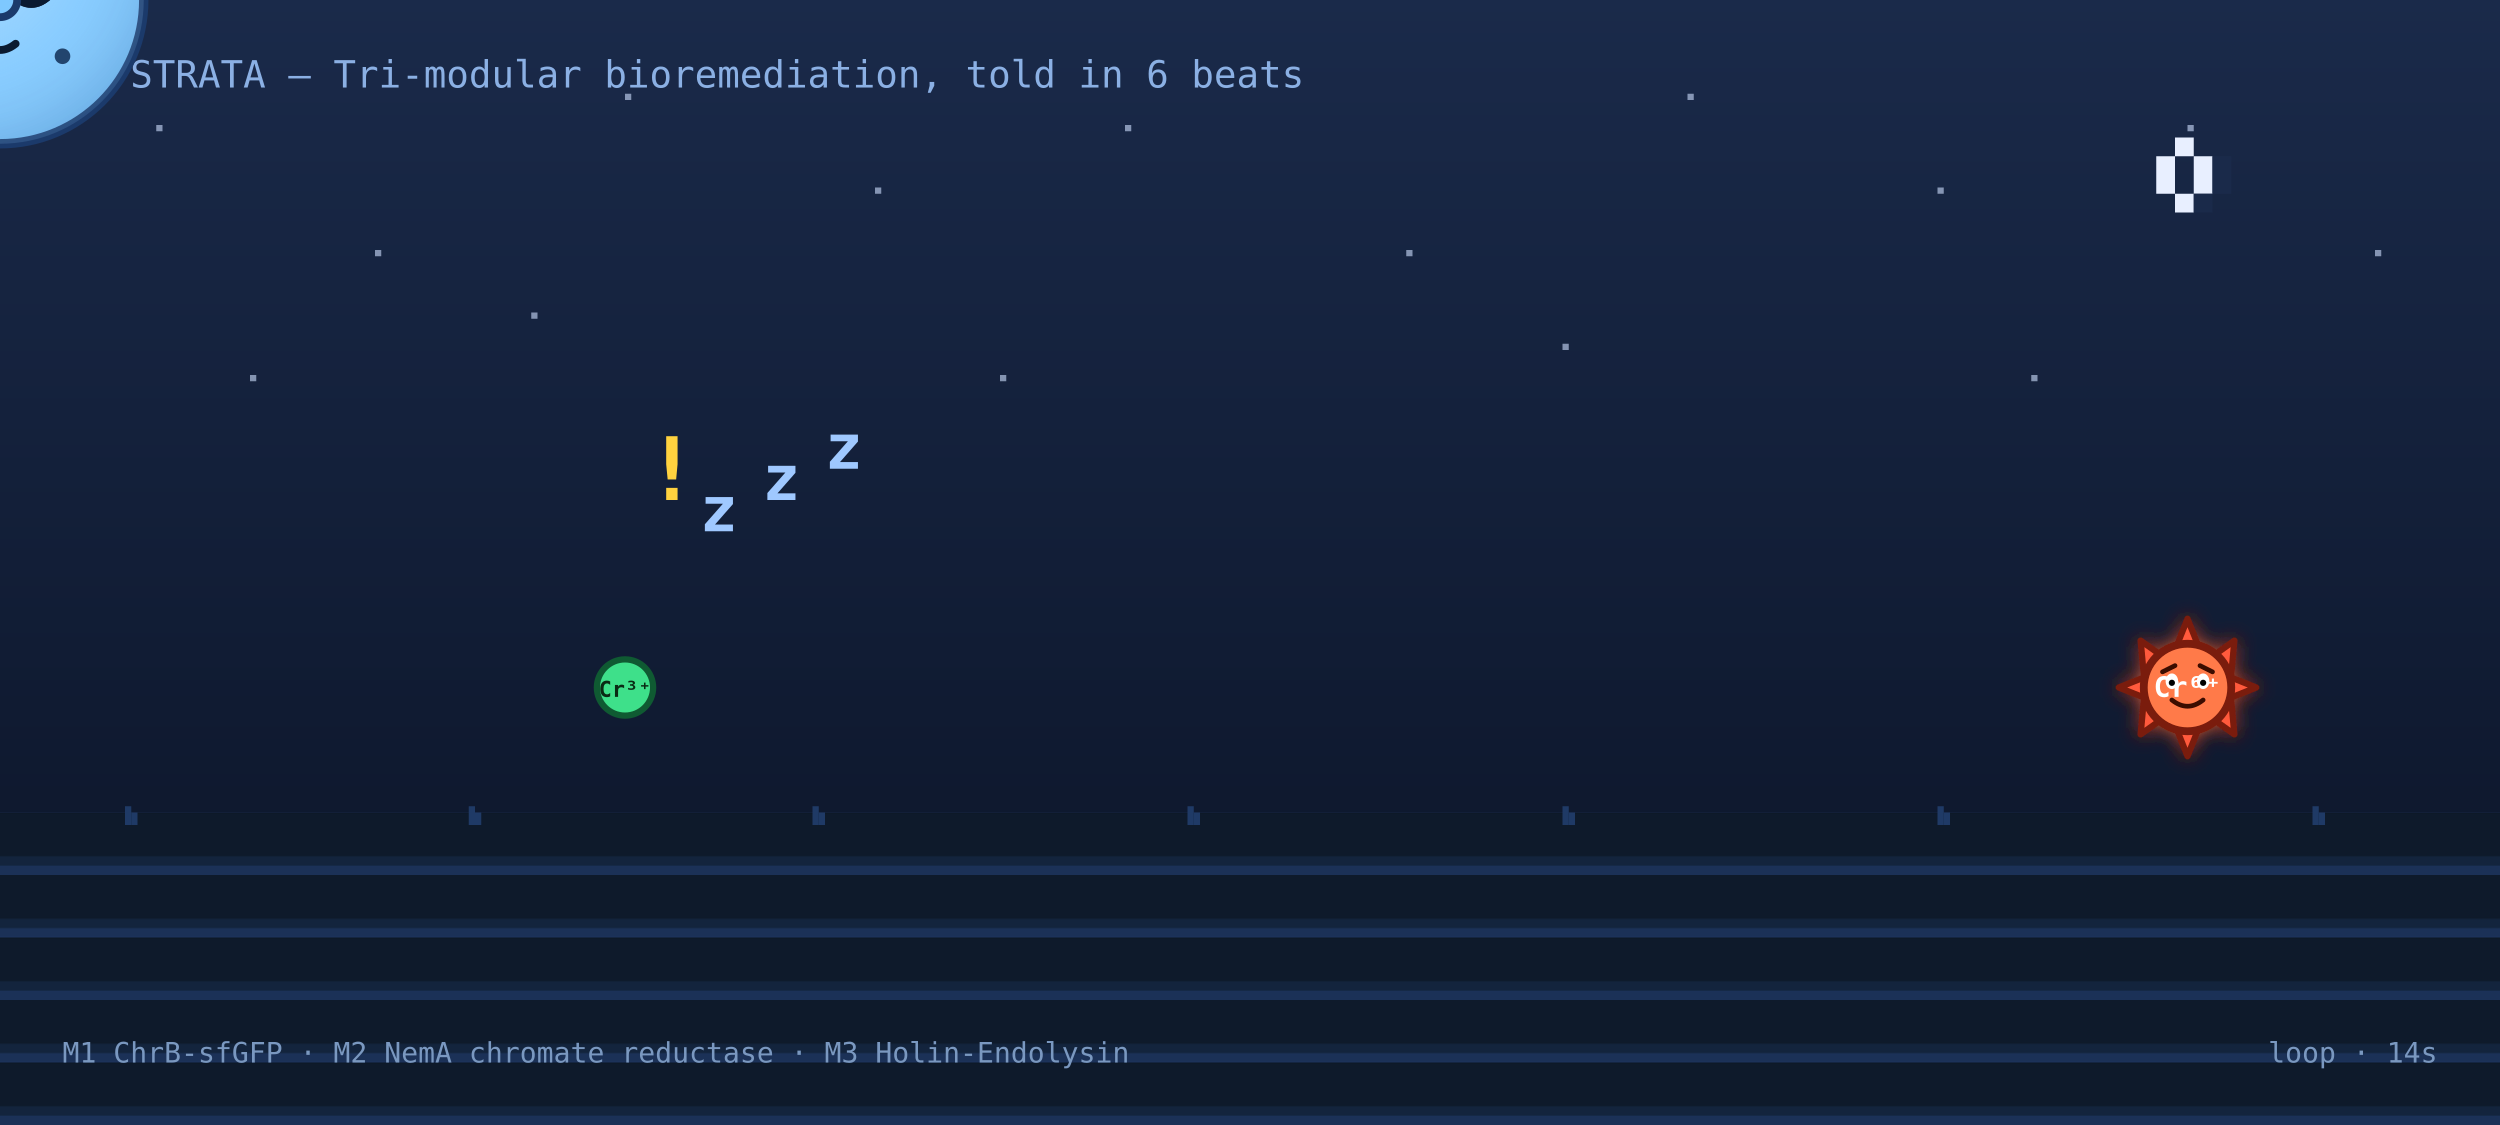
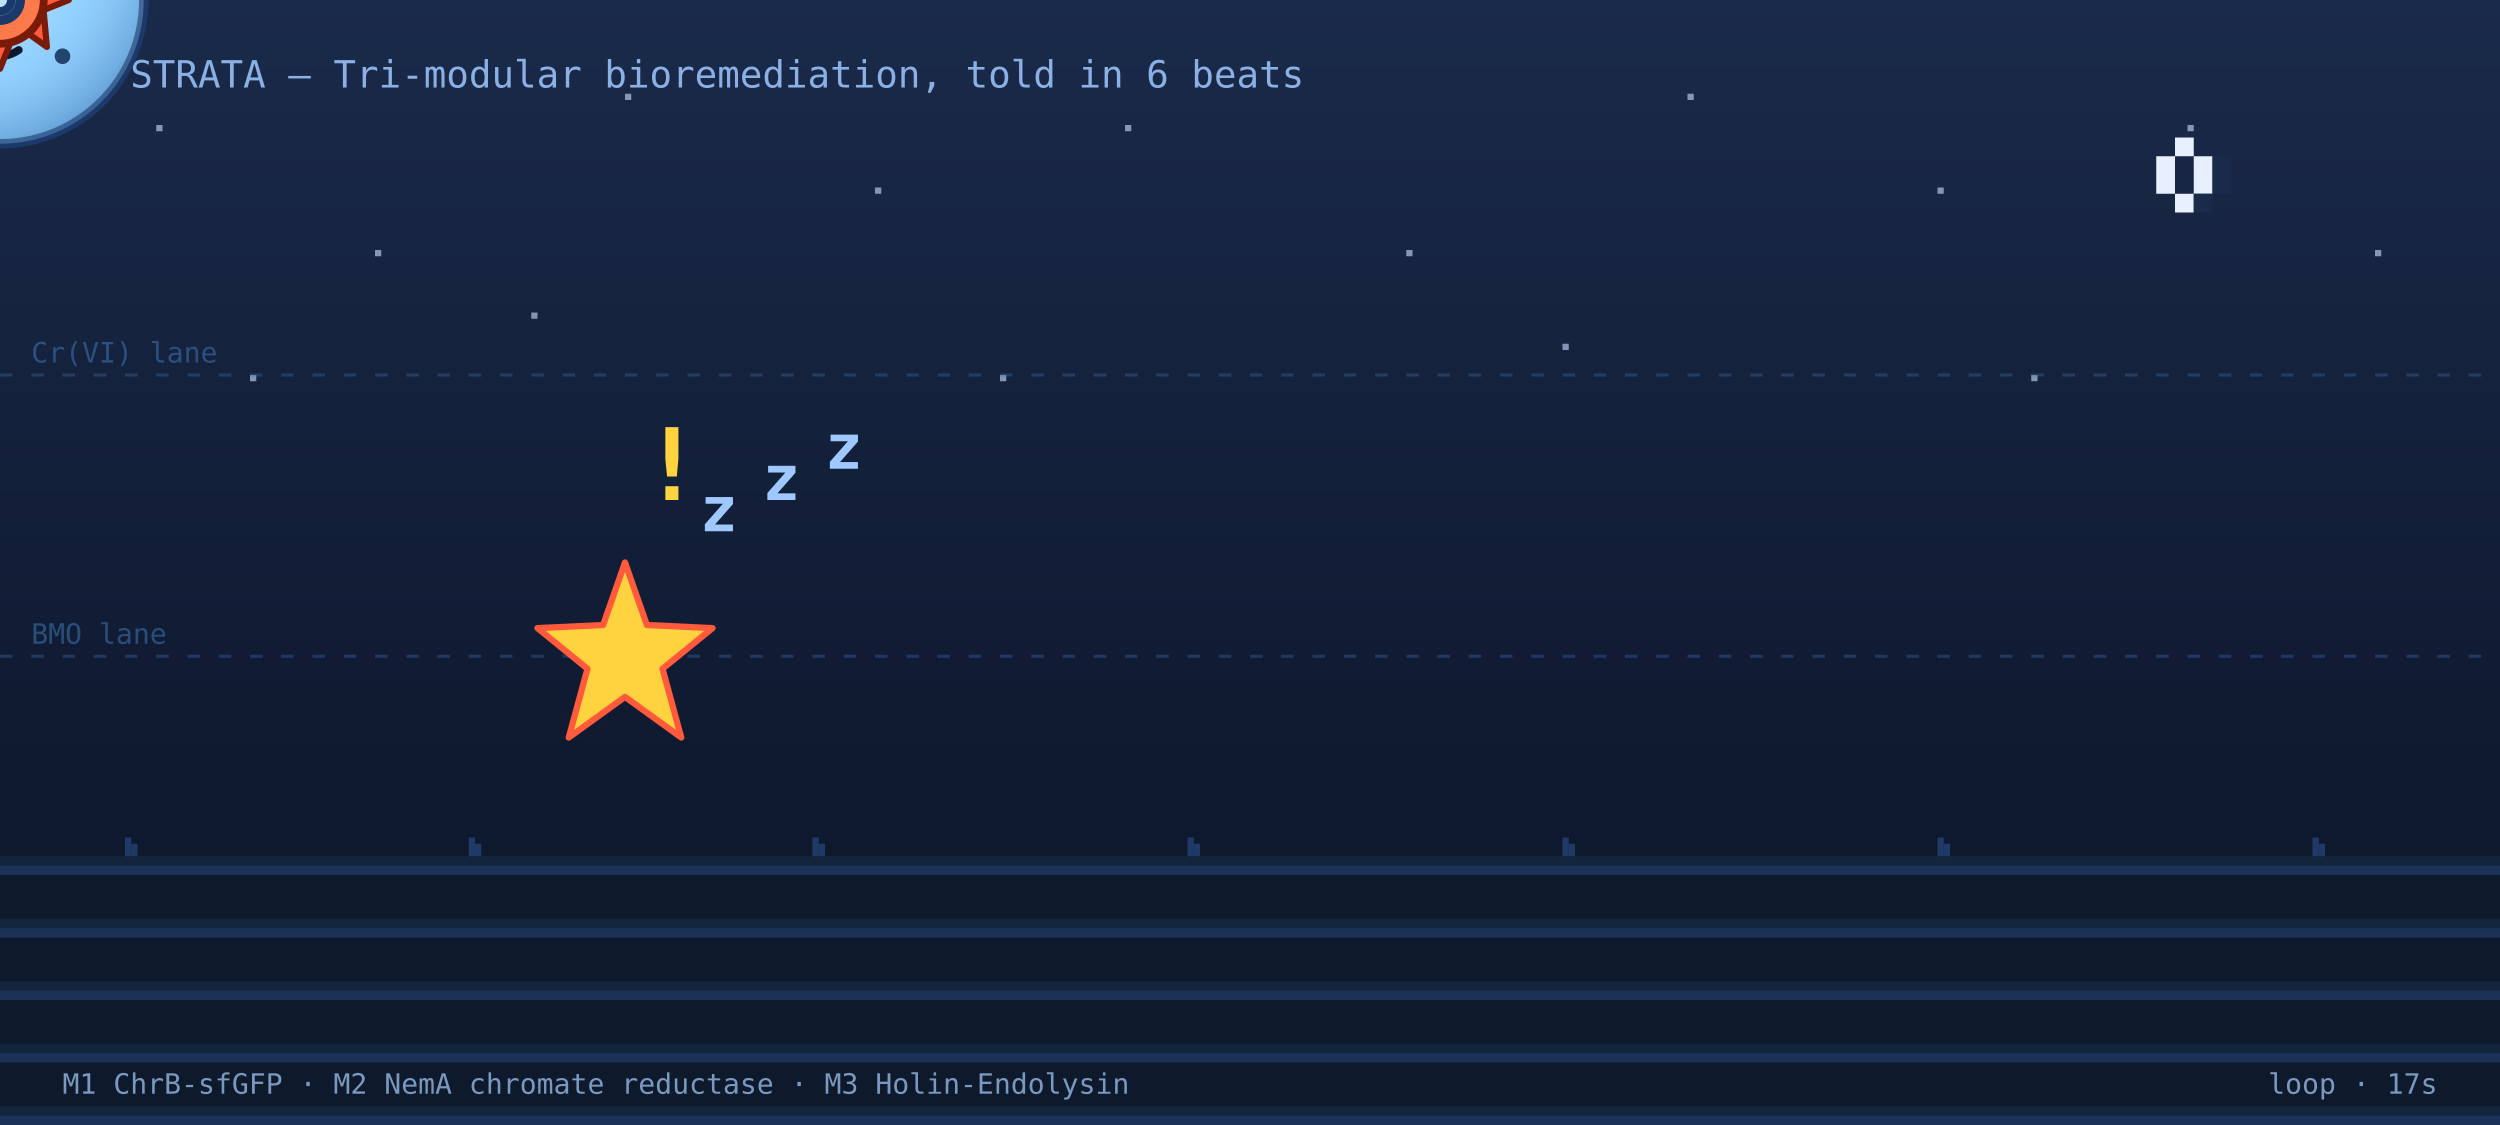
- <svg xmlns="http://www.w3.org/2000/svg" viewBox="0 0 800 360" width="800" height="360" role="img" aria-label="STRATA story: sleeping BMO awakened by Cr(VI), chases it, glows green, reduces Cr(VI) to Cr(III), then activates the kill switch.">
+ <svg xmlns="http://www.w3.org/2000/svg" viewBox="0 0 800 360" width="800" height="360" role="img" aria-label="STRATA story: sleeping BMO awakened by Cr(VI), chases it, glows green, reduces Cr(VI) to Cr(III), then triggers the kill switch.">
  <defs>
+     <linearGradient id="sky" x1="0" y1="0" x2="0" y2="1">
+       <stop offset="0%" stop-color="#1a2a4a" />
+       <stop offset="100%" stop-color="#0a1224" />
+     </linearGradient>
    <pattern id="ground" x="0" y="0" width="20" height="20" patternUnits="userSpaceOnUse">
      <rect x="0" y="0" width="20" height="20" fill="#0e1a2b" />
      <rect x="0" y="14" width="20" height="6" fill="#13243d" />
      <rect x="0" y="17" width="20" height="3" fill="#1b3157" />
    </pattern>
-     <linearGradient id="sky" x1="0" y1="0" x2="0" y2="1">
-       <stop offset="0%" stop-color="#1a2a4a" />
-       <stop offset="100%" stop-color="#0a1224" />
-     </linearGradient>
-     <filter id="gfpGlow" x="-50%" y="-50%" width="200%" height="200%">
-       <feGaussianBlur stdDeviation="6" result="b" />
-       <feMerge>
-         <feMergeNode in="b" />
-         <feMergeNode in="SourceGraphic" />
-       </feMerge>
-     </filter>
+     <radialGradient id="gfpFill" cx="0.5" cy="0.5" r="0.5">
+       <stop offset="0%" stop-color="#a8ffce" stop-opacity="0.95" />
+       <stop offset="60%" stop-color="#39ff7a" stop-opacity="0.5" />
+       <stop offset="100%" stop-color="#39ff7a" stop-opacity="0" />
+     </radialGradient>
    <filter id="cr6Glow" x="-50%" y="-50%" width="200%" height="200%">
      <feGaussianBlur stdDeviation="3" result="b" />
      <feMerge>
        <feMergeNode in="b" />
        <feMergeNode in="SourceGraphic" />
      </feMerge>
    </filter>
-     <g id="bmo">
-       <circle cx="0" cy="0" r="46" fill="#7ec8ff" stroke="#1b3a6b" stroke-width="3" />
-       <circle cx="0" cy="0" r="46" fill="url(#cellInner)" opacity="0.55" />
-       <radialGradient id="cellInner" cx="0.35" cy="0.3" r="0.8">
+     <filter id="gfpGlow" x="-100%" y="-100%" width="300%" height="300%">
+       <feGaussianBlur stdDeviation="8" result="b" />
+       <feMerge>
+         <feMergeNode in="b" />
+         <feMergeNode in="SourceGraphic" />
+       </feMerge>
+     </filter>
+     <symbol id="bmo" overflow="visible">
+       <circle r="46" fill="#7ec8ff" stroke="#1b3a6b" stroke-width="3" />
+       <circle r="46" fill="url(#bmoShade)" />
+       <radialGradient id="bmoShade" cx="0.35" cy="0.3" r="0.8">
        <stop offset="0%" stop-color="#ffffff" stop-opacity="0.9" />
        <stop offset="60%" stop-color="#bfe3ff" stop-opacity="0.3" />
        <stop offset="100%" stop-color="#3a6ea8" stop-opacity="0.6" />
      </radialGradient>
      <ellipse cx="-14" cy="-16" rx="16" ry="10" fill="#ffffff" opacity="0.35" />
      <circle cx="-22" cy="14" r="3" fill="#22456e" />
      <circle cx="20" cy="18" r="2.5" fill="#22456e" />
      <circle cx="0" cy="-26" r="2" fill="#22456e" />
+       <path d="M -6 16 q 6 4 12 0" stroke="#0b1a30" stroke-width="2.5" fill="none" stroke-linecap="round" />
      <g id="bmoEyesClosed">
        <path d="M -16 -2 q 6 6 12 0" stroke="#0b1a30" stroke-width="3" fill="none" stroke-linecap="round" />
        <path d="M 4 -2 q 6 6 12 0" stroke="#0b1a30" stroke-width="3" fill="none" stroke-linecap="round" />
      </g>
-       <g id="bmoEyesOpen" opacity="0">
+       <g id="bmoEyesOpen" visibility="hidden">
        <circle cx="-10" cy="2" r="5" fill="#ffffff" />
        <circle cx="10" cy="2" r="5" fill="#ffffff" />
        <circle cx="-10" cy="3" r="2.5" fill="#0b1a30" />
        <circle cx="10" cy="3" r="2.5" fill="#0b1a30" />
        <circle cx="-9" cy="2" r="0.8" fill="#ffffff" />
        <circle cx="11" cy="2" r="0.8" fill="#ffffff" />
      </g>
-       <path id="bmoMouth" d="M -5 14 q 5 4 10 0" stroke="#0b1a30" stroke-width="2.5" fill="none" stroke-linecap="round" />
-     </g>
-     <g id="cr6">
-       <g fill="#ff5a3c" stroke="#7a1a08" stroke-width="2" stroke-linejoin="round">
+       <g id="bmoEyesDead" visibility="hidden">
+         <line x1="-14" y1="-2" x2="-6" y2="6" stroke="#0b1a30" stroke-width="3" stroke-linecap="round" />
+         <line x1="-6" y1="-2" x2="-14" y2="6" stroke="#0b1a30" stroke-width="3" stroke-linecap="round" />
+         <line x1="6" y1="-2" x2="14" y2="6" stroke="#0b1a30" stroke-width="3" stroke-linecap="round" />
+         <line x1="14" y1="-2" x2="6" y2="6" stroke="#0b1a30" stroke-width="3" stroke-linecap="round" />
+         <path d="M -8 16 l 3 -3 l 3 3 l 3 -3 l 3 3 l 3 -3 l 3 3" stroke="#0b1a30" stroke-width="2.5" fill="none" stroke-linecap="round" stroke-linejoin="round" />
+       </g>
+     </symbol>
+     <symbol id="cr6" overflow="visible">
+       <g fill="#ff5a3c" stroke="#7a1a08" stroke-width="2" stroke-linejoin="round" id="cr6Spikes">
        <polygon points="0,-22 -4,-12 4,-12" />
        <polygon points="15,-15 8,-10 14,-4" />
        <polygon points="22,0 12,-4 12,4" />
        <polygon points="15,15 14,4 8,10" />
        <polygon points="0,22 -4,12 4,12" />
        <polygon points="-15,15 -8,10 -14,4" />
        <polygon points="-22,0 -12,-4 -12,4" />
        <polygon points="-15,-15 -14,-4 -8,-10" />
      </g>
-       <circle cx="0" cy="0" r="14" fill="#ff7a4a" stroke="#7a1a08" stroke-width="2.5" />
-       <text x="0" y="3" text-anchor="middle" font-family="monospace" font-size="9" font-weight="bold" fill="#fff">Cr⁶⁺</text>
-       <g>
-         <ellipse cx="-5" cy="-2" rx="2" ry="2.5" fill="#fff" />
-         <ellipse cx="5" cy="-2" rx="2" ry="2.5" fill="#fff" />
-         <circle cx="-5" cy="-1.5" r="1" fill="#000" />
-         <circle cx="5" cy="-1.5" r="1" fill="#000" />
-       </g>
+       <circle r="14" fill="#ff7a4a" stroke="#7a1a08" stroke-width="2.5" id="cr6Body" />
+       <text y="3" text-anchor="middle" font-family="monospace" font-size="9" font-weight="bold" fill="#fff" id="cr6Label">Cr⁶⁺</text>
+       <ellipse cx="-5" cy="-2" rx="2" ry="2.5" fill="#fff" />
+       <ellipse cx="5" cy="-2" rx="2" ry="2.5" fill="#fff" />
+       <circle cx="-5" cy="-1.5" r="1" fill="#000" />
+       <circle cx="5" cy="-1.5" r="1" fill="#000" />
      <path d="M -5 4 q 5 4 10 0" stroke="#3a0a00" stroke-width="1.5" fill="none" stroke-linecap="round" />
      <path d="M -8 -5 l 4 -2" stroke="#3a0a00" stroke-width="1.5" stroke-linecap="round" />
      <path d="M 8 -5 l -4 -2" stroke="#3a0a00" stroke-width="1.5" stroke-linecap="round" />
-     </g>
-     <g id="cr3">
-       <circle cx="0" cy="0" r="9" fill="#3ee08a" stroke="#0f5a32" stroke-width="2" />
-       <text x="0" y="3" text-anchor="middle" font-family="monospace" font-size="7" font-weight="bold" fill="#0a2a14">Cr³⁺</text>
-     </g>
-     <g id="zzz">
-       <text x="0" y="0" font-family="monospace" font-size="20" font-weight="bold" fill="#9fc8ff" text-anchor="middle">z</text>
-     </g>
-     <g id="excl">
-       <text x="0" y="0" font-family="monospace" font-size="28" font-weight="bold" fill="#ffd23f" text-anchor="middle">!</text>
-     </g>
+     </symbol>
+     <symbol id="impactStar" overflow="visible">
+       <g fill="#ffd23f" stroke="#ff5a3c" stroke-width="2" stroke-linejoin="round">
+         <polygon points="0,-30 7,-10 28,-9 12,4 18,26 0,13 -18,26 -12,4 -28,-9 -7,-10" />
+       </g>
+     </symbol>
+     <symbol id="zzz" overflow="visible">
+       <text font-family="monospace" font-size="20" font-weight="bold" fill="#9fc8ff" text-anchor="middle">z</text>
+     </symbol>
+     <symbol id="excl" overflow="visible">
+       <text font-family="monospace" font-size="32" font-weight="bold" fill="#ffd23f" text-anchor="middle">!</text>
+     </symbol>
  </defs>
  <rect width="800" height="360" fill="url(#sky)" />
  <g fill="#cfe0ff" opacity="0.6">
    <rect x="50" y="40" width="2" height="2" />
    <rect x="120" y="80" width="2" height="2" />
    <rect x="200" y="30" width="2" height="2" />
    <rect x="280" y="60" width="2" height="2" />
    <rect x="360" y="40" width="2" height="2" />
    <rect x="450" y="80" width="2" height="2" />
    <rect x="540" y="30" width="2" height="2" />
    <rect x="620" y="60" width="2" height="2" />
    <rect x="700" y="40" width="2" height="2" />
    <rect x="760" y="80" width="2" height="2" />
    <rect x="80" y="120" width="2" height="2" />
    <rect x="170" y="100" width="2" height="2" />
    <rect x="320" y="120" width="2" height="2" />
    <rect x="500" y="110" width="2" height="2" />
    <rect x="650" y="120" width="2" height="2" />
  </g>
-   <g font-family="monospace" fill="#9fc8ff" opacity="0.85">
-     <text x="20" y="28" font-size="12">// STRATA — Tri-modular bioremediation, told in 6 beats</text>
-   </g>
-   <rect x="0" y="260" width="800" height="100" fill="url(#ground)" />
-   <g fill="#1f3a66">
-     <rect x="40" y="258" width="2" height="6" />
-     <rect x="42" y="260" width="2" height="4" />
-     <rect x="150" y="258" width="2" height="6" />
-     <rect x="152" y="260" width="2" height="4" />
-     <rect x="260" y="258" width="2" height="6" />
-     <rect x="262" y="260" width="2" height="4" />
-     <rect x="380" y="258" width="2" height="6" />
-     <rect x="382" y="260" width="2" height="4" />
-     <rect x="500" y="258" width="2" height="6" />
-     <rect x="502" y="260" width="2" height="4" />
-     <rect x="620" y="258" width="2" height="6" />
-     <rect x="622" y="260" width="2" height="4" />
-     <rect x="740" y="258" width="2" height="6" />
-     <rect x="742" y="260" width="2" height="4" />
-   </g>
  <g>
    <rect x="690" y="50" width="6" height="6" fill="#e8efff" />
    <rect x="696" y="44" width="6" height="6" fill="#e8efff" />
    <rect x="702" y="50" width="6" height="6" fill="#e8efff" />
    <rect x="690" y="56" width="6" height="6" fill="#e8efff" />
    <rect x="696" y="62" width="6" height="6" fill="#e8efff" />
    <rect x="702" y="56" width="6" height="6" fill="#e8efff" />
    <rect x="708" y="50" width="6" height="6" fill="#1a2a4a" />
    <rect x="708" y="56" width="6" height="6" fill="#1a2a4a" />
    <rect x="702" y="62" width="6" height="6" fill="#1a2a4a" />
  </g>
-   <g stroke="#ff5a3c" stroke-width="3" stroke-linecap="round" opacity="0">
-     <animate attributeName="opacity" values="0;0;0;1;0;0" keyTimes="0;0.20;0.215;0.225;0.27;1" dur="14s" repeatCount="indefinite" />
-     <line x1="0" y1="0" x2="-14" y2="-14" />
-     <line x1="0" y1="0" x2="14" y2="-14" />
-     <line x1="0" y1="0" x2="-16" y2="0" />
-     <line x1="0" y1="0" x2="16" y2="0" />
-     <line x1="0" y1="0" x2="0" y2="-18" />
-     <animateTransform attributeName="transform" type="translate" values="245,210;245,210" keyTimes="0;1" dur="14s" repeatCount="indefinite" />
-   </g>
-   <g id="bmoGroup">
-     <animateTransform attributeName="transform" type="translate" values="200,214; 200,214; 200,214; 200,214;               200,214; 200,208; 200,214;               240,214; 320,214; 420,214; 520,214; 600,214;               600,214; 600,214; 600,214; 600,214; 600,214; 600,214" keyTimes="0; 0.05; 0.18; 0.21; 0.215; 0.225; 0.24; 0.32; 0.42; 0.50; 0.57; 0.60; 0.65; 0.70; 0.78; 0.85; 0.92; 1" dur="14s" repeatCount="indefinite" calcMode="spline" keySplines="0.4 0 0.6 1; 0.4 0 0.6 1; 0.4 0 0.6 1; 0.4 0 0.6 1;                   0.4 0 0.6 1; 0.4 0 0.6 1; 0.4 0 0.6 1;                   0.4 0 0.6 1; 0.4 0 0.6 1; 0.4 0 0.6 1; 0.4 0 0.6 1; 0.4 0 0.6 1;                   0.4 0 0.6 1; 0.4 0 0.6 1; 0.4 0 0.6 1; 0.4 0 0.6 1; 0.4 0 0.6 1" />
-     <g>
-       <animateTransform attributeName="transform" type="scale" additive="sum" values="1 1; 1.03 0.97; 1 1; 0.97 1.03; 1 1; 1 1; 1 1; 1 1; 1 1; 1 1" keyTimes="0; 0.08; 0.16; 0.22; 0.28; 0.4; 0.6; 0.8; 0.9; 1" dur="14s" repeatCount="indefinite" />
-       <use href="#bmo" />
-       <use href="#bmoEyesClosed">
-         <animate attributeName="opacity" values="1; 1; 0; 0; 0; 0; 0; 0" keyTimes="0; 0.21; 0.225; 0.6; 0.85; 0.88; 0.9; 1" dur="14s" repeatCount="indefinite" />
-       </use>
-       <use href="#bmoEyesOpen">
-         <animate attributeName="opacity" values="0; 0; 1; 1; 0; 0; 0" keyTimes="0; 0.215; 0.225; 0.85; 0.88; 0.92; 1" dur="14s" repeatCount="indefinite" />
-       </use>
-     </g>
-     <circle cx="0" cy="0" r="48" fill="none" stroke="#39ff7a" stroke-width="0" filter="url(#gfpGlow)">
-       <animate attributeName="stroke-width" values="0; 0; 0; 0; 6; 10; 10; 6; 0; 0; 0; 0; 0" keyTimes="0; 0.21; 0.55; 0.58; 0.60; 0.62; 0.65; 0.68; 0.72; 0.80; 0.85; 0.90; 1" dur="14s" repeatCount="indefinite" />
-       <animate attributeName="stroke" values="#39ff7a; #39ff7a; #39ff7a; #39ff7a; #39ff7a; #39ff7a; #39ff7a; #39ff7a; #39ff7a; #39ff7a; #39ff7a; #39ff7a; #39ff7a" dur="14s" repeatCount="indefinite" />
-       <animate attributeName="opacity" values="0; 0; 0; 0; 1; 1; 1; 1; 0.6; 0.3; 0; 0; 0" keyTimes="0; 0.21; 0.55; 0.58; 0.60; 0.62; 0.68; 0.70; 0.78; 0.82; 0.85; 0.90; 1" dur="14s" repeatCount="indefinite" />
-     </circle>
-     <g stroke="#1b3a6b" stroke-width="2" stroke-linecap="round" opacity="0">
-       <line x1="-30" y1="-20" x2="-46" y2="-30" />
-       <line x1="28" y1="-22" x2="46" y2="-32" />
-       <line x1="-32" y1="20" x2="-50" y2="30" />
-       <line x1="30" y1="22" x2="48" y2="32" />
-       <line x1="0" y1="-44" x2="0" y2="-58" />
-       <animate attributeName="opacity" values="0; 0; 0; 0; 0; 0; 0; 0; 0; 0; 0; 1; 0" keyTimes="0; 0.21; 0.55; 0.58; 0.60; 0.65; 0.70; 0.78; 0.82; 0.85; 0.88; 0.92; 1" dur="14s" repeatCount="indefinite" />
-     </g>
+   <text x="20" y="28" font-family="monospace" font-size="12" fill="#9fc8ff" opacity="0.85">// STRATA — Tri-modular bioremediation, told in 6 beats</text>
+   <g stroke="#3a6ea8" stroke-width="1" stroke-dasharray="4 6" opacity="0.35">
+     <line x1="0" y1="120" x2="800" y2="120" />
+     <line x1="0" y1="210" x2="800" y2="210" />
+   </g>
+   <g font-family="monospace" font-size="9" fill="#3a6ea8" opacity="0.6">
+     <text x="10" y="116">Cr(VI) lane</text>
+     <text x="10" y="206">BMO lane</text>
+   </g>
+   <rect x="0" y="270" width="800" height="90" fill="url(#ground)" />
+   <g fill="#1f3a66">
+     <rect x="40" y="268" width="2" height="6" />
+     <rect x="42" y="270" width="2" height="4" />
+     <rect x="150" y="268" width="2" height="6" />
+     <rect x="152" y="270" width="2" height="4" />
+     <rect x="260" y="268" width="2" height="6" />
+     <rect x="262" y="270" width="2" height="4" />
+     <rect x="380" y="268" width="2" height="6" />
+     <rect x="382" y="270" width="2" height="4" />
+     <rect x="500" y="268" width="2" height="6" />
+     <rect x="502" y="270" width="2" height="4" />
+     <rect x="620" y="268" width="2" height="6" />
+     <rect x="622" y="270" width="2" height="4" />
+     <rect x="740" y="268" width="2" height="6" />
+     <rect x="742" y="270" width="2" height="4" />
  </g>
  <g>
    <use href="#zzz" x="230" y="170">
-       <animate attributeName="opacity" values="0; 0.9; 0; 0" keyTimes="0; 0.05; 0.18; 0.22" dur="14s" repeatCount="indefinite" />
-       <animateTransform attributeName="transform" type="translate" values="0,0; 6,-30" keyTimes="0; 0.22" dur="14s" repeatCount="indefinite" />
+       <animate attributeName="opacity" values="0;0.9;0" keyTimes="0;0.05;0.18" dur="17s" repeatCount="indefinite" />
+       <animateTransform attributeName="transform" type="translate" values="0,0;0,-30" keyTimes="0;1" dur="17s" repeatCount="indefinite" />
    </use>
    <use href="#zzz" x="250" y="160">
-       <animate attributeName="opacity" values="0; 0; 0.9; 0" keyTimes="0; 0.05; 0.13; 0.22" dur="14s" repeatCount="indefinite" />
-       <animateTransform attributeName="transform" type="translate" values="0,0; 10,-40" keyTimes="0; 0.22" dur="14s" repeatCount="indefinite" />
+       <animate attributeName="opacity" values="0;0;0.9;0" keyTimes="0;0.05;0.13;0.18" dur="17s" repeatCount="indefinite" />
+       <animateTransform attributeName="transform" type="translate" values="0,0;0,-40" keyTimes="0;1" dur="17s" repeatCount="indefinite" />
    </use>
    <use href="#zzz" x="270" y="150">
-       <animate attributeName="opacity" values="0; 0; 0.9; 0" keyTimes="0; 0.10; 0.18; 0.22" dur="14s" repeatCount="indefinite" />
-       <animateTransform attributeName="transform" type="translate" values="0,0; 14,-50" keyTimes="0; 0.22" dur="14s" repeatCount="indefinite" />
+       <animate attributeName="opacity" values="0;0;0.9;0" keyTimes="0;0.10;0.16;0.18" dur="17s" repeatCount="indefinite" />
+       <animateTransform attributeName="transform" type="translate" values="0,0;0,-50" keyTimes="0;1" dur="17s" repeatCount="indefinite" />
    </use>
  </g>
  <use href="#excl" x="215" y="160">
-     <animate attributeName="opacity" values="0; 0; 1; 1; 0; 0" keyTimes="0; 0.21; 0.225; 0.24; 0.27; 1" dur="14s" repeatCount="indefinite" />
+     <animate attributeName="opacity" values="0;0;1;1;0;0" keyTimes="0;0.20;0.215;0.24;0.27;1" dur="17s" repeatCount="indefinite" />
  </use>
-   <g id="cr6Group">
-     <use href="#cr6" x="700" y="220" filter="url(#cr6Glow)">
-       <animateTransform attributeName="transform" type="translate" values="700,0; 700,0; 700,0; 700,0; 700,0;                 540,0; 460,0; 360,0;                 260,0; 220,0; 200,0;                 200,0; 200,0; 200,0; 200,0; 200,0; 200,0; 200,0" keyTimes="0; 0.18; 0.20; 0.21; 0.22; 0.24; 0.30; 0.40; 0.50; 0.55; 0.60; 0.65; 0.70; 0.78; 0.85; 0.92; 0.96; 1" dur="14s" repeatCount="indefinite" calcMode="spline" keySplines="0.4 0 0.6 1; 0.4 0 0.6 1; 0.4 0 0.6 1; 0.4 0 0.6 1; 0.4 0 0.6 1;                     0.4 0 0.6 1; 0.4 0 0.6 1; 0.4 0 0.6 1;                     0.4 0 0.6 1; 0.4 0 0.6 1; 0.4 0 0.6 1;                     0.4 0 0.6 1; 0.4 0 0.6 1; 0.4 0 0.6 1; 0.4 0 0.6 1; 0.4 0 0.6 1; 0.4 0 0.6 1" />
+   <g>
+     <animateTransform attributeName="transform" type="translate" values="200,210; 200,210;               200,210;               250,210; 350,210; 500,210; 600,210; 500,210; 380,210; 280,210; 200,210;               200,210;               200,210; 200,210; 200,210; 200,210; 200,210;               200,210; 200,210" keyTimes="0; 0.20;                 0.265;                 0.30; 0.34; 0.38; 0.42; 0.44; 0.45; 0.46; 0.47;                 0.48;                 0.55; 0.65; 0.75; 0.85; 0.94;                 0.97; 1" dur="17s" repeatCount="indefinite" calcMode="spline" keySplines="0 0 1 1; 0 0 1 1;                   0 0 1 1;                   0.4 0 0.6 1; 0.4 0 0.6 1; 0.4 0 0.6 1; 0.4 0 0.6 1; 0.4 0 0.6 1; 0.4 0 0.6 1; 0.4 0 0.6 1; 0.4 0 0.6 1;                   0 0 1 1;                   0 0 1 1; 0 0 1 1; 0 0 1 1; 0 0 1 1;                   0 0 1 1; 0 0 1 1" />
+     <g>
+       <animateTransform attributeName="transform" type="scale" additive="sum" values="1 1; 1.04 0.96; 1 1; 0.97 1.03; 1 1;                 1 1; 1 1; 1 1; 1 1;                 1 1; 1 1; 1 1; 1 1; 1 1; 1 1;                 0.85 0.7; 0.5 0.4; 0 0; 0 0" keyTimes="0; 0.05; 0.10; 0.15; 0.20;                   0.27; 0.35; 0.45; 0.48;                   0.55; 0.65; 0.75; 0.79; 0.80; 0.85;                   0.88; 0.92; 0.96; 1" dur="17s" repeatCount="indefinite" />
+       <use href="#bmo" />
+       <set href="#bmoEyesClosed" attributeName="visibility" to="visible" begin="0s" end="3s" />
+       <set href="#bmoEyesOpen" attributeName="visibility" to="visible" begin="3s" end="11.5s" />
+       <set href="#bmoEyesDead" attributeName="visibility" to="visible" begin="11.5s" end="14s" />
+       <set href="#bmoEyesOpen" attributeName="visibility" to="visible" begin="14s" end="17s" />
+     </g>
+   </g>
+   <g>
+     <animateTransform attributeName="transform" type="translate" values="820,120; 820,120;               820,120; 700,120; 600,120; 540,120;               540,120;               540,120; 700,120; 540,120; 700,120; 600,120; 500,120;               500,120;               500,120; 200,120; 200,210;               200,210;               200,210; 200,210; 200,210; 200,210;               200,180; 200,140; 200,100; 200,60; 200,20" keyTimes="0; 0.18;                 0.20; 0.22; 0.24; 0.265;                 0.30;                 0.32; 0.36; 0.40; 0.43; 0.45; 0.47;                 0.48;                 0.48; 0.50; 0.50;                 0.55;                 0.60; 0.65; 0.70; 0.79;                 0.82; 0.86; 0.90; 0.94; 0.97" dur="17s" repeatCount="indefinite" calcMode="spline" keySplines="0 0 1 1; 0 0 1 1;                   0 0 1 1; 0.4 0 0.6 1; 0.4 0 0.6 1; 0.4 0 0.6 1;                   0 0 1 1;                   0 0 1 1; 0.4 0 0.6 1; 0.4 0 0.6 1; 0.4 0 0.6 1; 0.4 0 0.6 1; 0.4 0 0.6 1;                   0 0 1 1;                   0 0 1 1; 0 0 1 1; 0.4 0 0.2 1;                   0 0 1 1;                   0 0 1 1; 0 0 1 1; 0 0 1 1; 0 0 1 1;                   0 0 1 1; 0 0 1 1; 0 0 1 1; 0 0 1 1" />
+     <g>
+       <animateTransform attributeName="transform" type="scale" additive="sum" values="1 1; 1 1; 1 1; 1 1; 1 1; 1 1; 1 1; 1 1;                 0.85 0.85; 0.6 0.6; 0.35 0.35; 0.18 0.18; 0.1 0.1; 0 0" keyTimes="0; 0.18; 0.27; 0.30; 0.47; 0.50; 0.55; 0.62;                   0.66; 0.70; 0.74; 0.77; 0.80; 0.85" dur="17s" repeatCount="indefinite" />
+       <use href="#cr6" id="cr6use">
+         <animate attributeName="opacity" values="0;0;0;1;1;1;1;1;0" keyTimes="0;0.18;0.20;0.27;0.50;0.65;0.75;0.80;0.85" dur="17s" repeatCount="indefinite" />
+       </use>
+       <g>
+         <set href="#cr6Spikes" attributeName="fill" to="#ff5a3c" begin="0s" />
+       </g>
+     </g>
+   </g>
+   <g>
+     <circle r="22" fill="none" stroke="#39ff7a" stroke-width="0" filter="url(#gfpGlow)">
+       <animate attributeName="r" values="0;0;0;0;0;22;28;22;10" keyTimes="0;0.50;0.52;0.55;0.60;0.65;0.70;0.75;0.80" dur="17s" repeatCount="indefinite" />
+       <animate attributeName="stroke-width" values="0;0;0;0;0;8;12;8;2" keyTimes="0;0.50;0.52;0.55;0.60;0.65;0.70;0.75;0.80" dur="17s" repeatCount="indefinite" />
+       <animate attributeName="opacity" values="0;0;0;0;0;1;1;1;0" keyTimes="0;0.50;0.52;0.55;0.60;0.65;0.70;0.75;0.80" dur="17s" repeatCount="indefinite" />
+     </circle>
+   </g>
+   <g>
+     <circle cx="0" cy="0" r="3" fill="#3ee08a">
+       <animate attributeName="cx" values="200;195;205;198;202" keyTimes="0;0.55;0.62;0.70;0.78" dur="17s" repeatCount="indefinite" />
+       <animate attributeName="cy" values="210;200;185;170;150" keyTimes="0;0.55;0.62;0.70;0.78" dur="17s" repeatCount="indefinite" />
+       <animate attributeName="opacity" values="0;0;0.9;0.7;0" keyTimes="0;0.55;0.62;0.72;0.80" dur="17s" repeatCount="indefinite" />
+     </circle>
+     <circle cx="0" cy="0" r="2.5" fill="#7effb1">
+       <animate attributeName="cx" values="200;210;205;215" keyTimes="0;0.58;0.66;0.76" dur="17s" repeatCount="indefinite" />
+       <animate attributeName="cy" values="210;195;175;145" keyTimes="0;0.58;0.66;0.76" dur="17s" repeatCount="indefinite" />
+       <animate attributeName="opacity" values="0;0;0.8;0" keyTimes="0;0.58;0.66;0.78" dur="17s" repeatCount="indefinite" />
+     </circle>
+     <circle cx="0" cy="0" r="2" fill="#39ff7a">
+       <animate attributeName="cx" values="200;192;200;188" keyTimes="0;0.56;0.64;0.74" dur="17s" repeatCount="indefinite" />
+       <animate attributeName="cy" values="210;190;170;140" keyTimes="0;0.56;0.64;0.74" dur="17s" repeatCount="indefinite" />
+       <animate attributeName="opacity" values="0;0;0.7;0" keyTimes="0;0.56;0.64;0.78" dur="17s" repeatCount="indefinite" />
+     </circle>
+   </g>
+   <g>
+     <use href="#impactStar" x="200" y="210">
+       <animate attributeName="opacity" values="0;0;0;0;1;1;0;0" keyTimes="0;0.49;0.495;0.498;0.50;0.52;0.55;1" dur="17s" repeatCount="indefinite" />
+       <animateTransform attributeName="transform" type="scale" values="0.2;0.2;0.2;0.2;0.5;1.2;1.4;1.4" keyTimes="0;0.49;0.495;0.498;0.50;0.52;0.55;1" dur="17s" repeatCount="indefinite" additive="sum" />
    </use>
  </g>
-   <g>
-     <use href="#cr3" x="200" y="220">
-       <animate attributeName="opacity" values="0; 0; 0; 0; 0; 0; 0; 0; 0; 0; 0; 0; 0.4; 1; 1; 0.6; 0.3; 0" keyTimes="0; 0.21; 0.55; 0.58; 0.60; 0.62; 0.65; 0.68; 0.70; 0.75; 0.78; 0.80; 0.82; 0.85; 0.88; 0.90; 0.93; 1" dur="14s" repeatCount="indefinite" />
-     </use>
-   </g>
-   <g>
-     <g fill="#7ec8ff" stroke="#1b3a6b" stroke-width="1.5">
-       <circle cx="0" cy="0" r="6">
-         <animate attributeName="cx" values="600; 560; 520" keyTimes="0; 0.5; 1" dur="1.5s" begin="12.5s" repeatCount="indefinite" repeatDur="14s" />
-         <animate attributeName="cy" values="214; 200; 180" keyTimes="0; 0.5; 1" dur="1.5s" begin="12.5s" repeatCount="indefinite" repeatDur="14s" />
-         <animate attributeName="opacity" values="1; 0.6; 0" keyTimes="0; 0.5; 1" dur="1.5s" begin="12.5s" repeatCount="indefinite" repeatDur="14s" />
-       </circle>
-       <circle cx="0" cy="0" r="4">
-         <animate attributeName="cx" values="600; 640; 680" keyTimes="0; 0.5; 1" dur="1.5s" begin="12.5s" repeatCount="indefinite" repeatDur="14s" />
-         <animate attributeName="cy" values="214; 220; 240" keyTimes="0; 0.5; 1" dur="1.5s" begin="12.5s" repeatCount="indefinite" repeatDur="14s" />
-         <animate attributeName="opacity" values="1; 0.6; 0" keyTimes="0; 0.5; 1" dur="1.5s" begin="12.5s" repeatCount="indefinite" repeatDur="14s" />
-       </circle>
-       <circle cx="0" cy="0" r="5">
-         <animate attributeName="cx" values="600; 580; 560" keyTimes="0; 0.5; 1" dur="1.5s" begin="12.5s" repeatCount="indefinite" repeatDur="14s" />
-         <animate attributeName="cy" values="214; 240; 260" keyTimes="0; 0.5; 1" dur="1.5s" begin="12.5s" repeatCount="indefinite" repeatDur="14s" />
-         <animate attributeName="opacity" values="1; 0.6; 0" keyTimes="0; 0.5; 1" dur="1.5s" begin="12.5s" repeatCount="indefinite" repeatDur="14s" />
-       </circle>
-     </g>
+   <rect x="0" y="0" width="800" height="360" fill="#ffffff" opacity="0">
+     <animate attributeName="opacity" values="0;0;0;0;0.6;0;0" keyTimes="0;0.495;0.498;0.50;0.502;0.515;1" dur="17s" repeatCount="indefinite" />
+   </rect>
+   <g>
+     <circle cx="200" cy="210" r="46" fill="none" stroke="#39ff7a" stroke-width="0" filter="url(#gfpGlow)">
+       <animate attributeName="r" values="46;46;46;80;110;110;90" keyTimes="0;0.50;0.52;0.55;0.58;0.62;0.65" dur="17s" repeatCount="indefinite" />
+       <animate attributeName="stroke-width" values="0;0;0;6;10;6;2" keyTimes="0;0.50;0.52;0.55;0.58;0.62;0.65" dur="17s" repeatCount="indefinite" />
+       <animate attributeName="opacity" values="0;0;0;1;1;0.6;0" keyTimes="0;0.50;0.52;0.55;0.60;0.63;0.65" dur="17s" repeatCount="indefinite" />
+     </circle>
+     <circle cx="200" cy="210" r="46" fill="url(#gfpFill)" opacity="0">
+       <animate attributeName="opacity" values="0;0;0;0.9;0.5;0" keyTimes="0;0.50;0.52;0.54;0.58;0.62" dur="17s" repeatCount="indefinite" />
+     </circle>
+   </g>
+   <g>
+     <circle r="7" fill="#7ec8ff" stroke="#1b3a6b" stroke-width="2">
+       <animate attributeName="cx" values="200;160;130" keyTimes="0;0.5;1" dur="2s" begin="13.5s" repeatCount="indefinite" repeatDur="17s" />
+       <animate attributeName="cy" values="210;190;170" keyTimes="0;0.5;1" dur="2s" begin="13.5s" repeatCount="indefinite" repeatDur="17s" />
+       <animate attributeName="opacity" values="1;0.6;0" keyTimes="0;0.5;1" dur="2s" begin="13.5s" repeatCount="indefinite" repeatDur="17s" />
+     </circle>
+     <circle r="5" fill="#7ec8ff" stroke="#1b3a6b" stroke-width="2">
+       <animate attributeName="cx" values="200;240;270" keyTimes="0;0.5;1" dur="2s" begin="13.5s" repeatCount="indefinite" repeatDur="17s" />
+       <animate attributeName="cy" values="210;225;245" keyTimes="0;0.5;1" dur="2s" begin="13.5s" repeatCount="indefinite" repeatDur="17s" />
+       <animate attributeName="opacity" values="1;0.6;0" keyTimes="0;0.5;1" dur="2s" begin="13.5s" repeatCount="indefinite" repeatDur="17s" />
+     </circle>
+     <circle r="6" fill="#7ec8ff" stroke="#1b3a6b" stroke-width="2">
+       <animate attributeName="cx" values="200;180;160" keyTimes="0;0.5;1" dur="2s" begin="13.5s" repeatCount="indefinite" repeatDur="17s" />
+       <animate attributeName="cy" values="210;240;265" keyTimes="0;0.5;1" dur="2s" begin="13.5s" repeatCount="indefinite" repeatDur="17s" />
+       <animate attributeName="opacity" values="1;0.6;0" keyTimes="0;0.5;1" dur="2s" begin="13.5s" repeatCount="indefinite" repeatDur="17s" />
+     </circle>
+     <circle r="4" fill="#7ec8ff" stroke="#1b3a6b" stroke-width="2">
+       <animate attributeName="cx" values="200;220;245" keyTimes="0;0.5;1" dur="2s" begin="13.5s" repeatCount="indefinite" repeatDur="17s" />
+       <animate attributeName="cy" values="210;180;160" keyTimes="0;0.5;1" dur="2s" begin="13.5s" repeatCount="indefinite" repeatDur="17s" />
+       <animate attributeName="opacity" values="1;0.6;0" keyTimes="0;0.5;1" dur="2s" begin="13.5s" repeatCount="indefinite" repeatDur="17s" />
+     </circle>
+     <circle r="3" fill="#bfe3ff" stroke="#1b3a6b" stroke-width="1.5">
+       <animate attributeName="cx" values="200;150;110" keyTimes="0;0.5;1" dur="2s" begin="13.5s" repeatCount="indefinite" repeatDur="17s" />
+       <animate attributeName="cy" values="210;215;220" keyTimes="0;0.5;1" dur="2s" begin="13.5s" repeatCount="indefinite" repeatDur="17s" />
+       <animate attributeName="opacity" values="1;0.5;0" keyTimes="0;0.5;1" dur="2s" begin="13.5s" repeatCount="indefinite" repeatDur="17s" />
+     </circle>
+     <circle r="3" fill="#bfe3ff" stroke="#1b3a6b" stroke-width="1.5">
+       <animate attributeName="cx" values="200;250;290" keyTimes="0;0.5;1" dur="2s" begin="13.5s" repeatCount="indefinite" repeatDur="17s" />
+       <animate attributeName="cy" values="210;195;175" keyTimes="0;0.5;1" dur="2s" begin="13.5s" repeatCount="indefinite" repeatDur="17s" />
+       <animate attributeName="opacity" values="1;0.5;0" keyTimes="0;0.5;1" dur="2s" begin="13.5s" repeatCount="indefinite" repeatDur="17s" />
+     </circle>
+   </g>
+   <g font-family="monospace" font-weight="bold" text-anchor="middle" opacity="0">
+     <animate attributeName="opacity" values="0;0;0;0;1;1;0" keyTimes="0;0.79;0.80;0.82;0.83;0.86;0.88" dur="17s" repeatCount="indefinite" />
+     <rect x="100" y="155" width="200" height="34" fill="#3a0a00" stroke="#ff5a3c" stroke-width="2" rx="4" />
+     <text x="200" y="178" font-size="16" fill="#ff7a4a">⚠ KILL SWITCH</text>
  </g>
  <g font-family="monospace" fill="#cfe0ff">
    <g opacity="0">
-       <animate attributeName="opacity" values="0; 0.9; 0.9; 0; 0; 0; 0; 0; 0" keyTimes="0; 0.02; 0.20; 0.22; 0.30; 0.60; 0.80; 0.90; 1" dur="14s" repeatCount="indefinite" />
-       <rect x="500" y="40" width="280" height="40" fill="#0a1224" stroke="#3a6ea8" stroke-width="1" rx="4" />
+       <animate attributeName="opacity" values="0;0.9;0.9;0;0;0;0" keyTimes="0;0.02;0.20;0.22;0.30;0.50;0.95" dur="17s" repeatCount="indefinite" />
+       <rect x="500" y="40" width="280" height="44" fill="#0a1224" stroke="#3a6ea8" stroke-width="1" rx="4" />
      <text x="640" y="58" text-anchor="middle" font-size="13" fill="#9fc8ff">Beat 1 — dormant BMO</text>
      <text x="640" y="74" text-anchor="middle" font-size="10" fill="#7a98c0">no Cr(VI) → kill switch primed, biosensor off</text>
    </g>
    <g opacity="0">
-       <animate attributeName="opacity" values="0; 0; 0.9; 0.9; 0; 0; 0; 0; 0" keyTimes="0; 0.20; 0.23; 0.28; 0.30; 0.60; 0.80; 0.90; 1" dur="14s" repeatCount="indefinite" />
-       <rect x="500" y="40" width="280" height="40" fill="#3a0a00" stroke="#ff5a3c" stroke-width="1" rx="4" />
+       <animate attributeName="opacity" values="0;0;0.9;0.9;0;0;0" keyTimes="0;0.20;0.23;0.27;0.30;0.50;0.95" dur="17s" repeatCount="indefinite" />
+       <rect x="500" y="40" width="280" height="44" fill="#3a0a00" stroke="#ff5a3c" stroke-width="1" rx="4" />
      <text x="640" y="58" text-anchor="middle" font-size="13" fill="#ff7a4a">Beat 2 — Cr(VI) detected</text>
      <text x="640" y="74" text-anchor="middle" font-size="10" fill="#ffb39a">ChrB sensor activated, holin repression engaged</text>
    </g>
    <g opacity="0">
-       <animate attributeName="opacity" values="0; 0; 0.9; 0.9; 0; 0; 0; 0" keyTimes="0; 0.28; 0.30; 0.55; 0.60; 0.80; 0.90; 1" dur="14s" repeatCount="indefinite" />
-       <rect x="500" y="40" width="280" height="40" fill="#1a2a4a" stroke="#ffd23f" stroke-width="1" rx="4" />
-       <text x="640" y="58" text-anchor="middle" font-size="13" fill="#ffd23f">Beat 3 — capture &amp; biosense</text>
-       <text x="640" y="74" text-anchor="middle" font-size="10" fill="#cfe0ff">sfGFP reports intracellular Cr(VI)</text>
-     </g>
-     <g opacity="0">
-       <animate attributeName="opacity" values="0; 0; 0.9; 0.9; 0; 0; 0" keyTimes="0; 0.60; 0.65; 0.83; 0.88; 0.95; 1" dur="14s" repeatCount="indefinite" />
-       <rect x="500" y="40" width="280" height="40" fill="#0a2a14" stroke="#3ee08a" stroke-width="1" rx="4" />
-       <text x="640" y="58" text-anchor="middle" font-size="13" fill="#3ee08a">Beat 4 — NemA reduces Cr(VI) → Cr(III)</text>
+       <animate attributeName="opacity" values="0;0;0.9;0.9;0;0;0" keyTimes="0;0.30;0.33;0.47;0.50;0.65;0.95" dur="17s" repeatCount="indefinite" />
+       <rect x="500" y="40" width="280" height="44" fill="#1a2a4a" stroke="#ffd23f" stroke-width="1" rx="4" />
+       <text x="640" y="58" text-anchor="middle" font-size="13" fill="#ffd23f">Beat 3 — pursuit</text>
+       <text x="640" y="74" text-anchor="middle" font-size="10" fill="#cfe0ff">BMO chases Cr(VI) across two lanes</text>
+     </g>
+     <g opacity="0">
+       <animate attributeName="opacity" values="0;0;0.9;0.9;0;0;0" keyTimes="0;0.50;0.53;0.60;0.62;0.80;0.95" dur="17s" repeatCount="indefinite" />
+       <rect x="500" y="40" width="280" height="44" fill="#0a2a14" stroke="#39ff7a" stroke-width="1" rx="4" />
+       <text x="640" y="58" text-anchor="middle" font-size="13" fill="#39ff7a">Beat 4 — catch &amp; biosense</text>
+       <text x="640" y="74" text-anchor="middle" font-size="10" fill="#9fe8b8">sfGFP reports intracellular Cr(VI)</text>
+     </g>
+     <g opacity="0">
+       <animate attributeName="opacity" values="0;0;0.9;0.9;0;0" keyTimes="0;0.62;0.65;0.78;0.80;0.95" dur="17s" repeatCount="indefinite" />
+       <rect x="500" y="40" width="280" height="44" fill="#0a2a14" stroke="#3ee08a" stroke-width="1" rx="4" />
+       <text x="640" y="58" text-anchor="middle" font-size="13" fill="#3ee08a">Beat 5 — NemA reduces Cr(VI) → Cr(III)</text>
      <text x="640" y="74" text-anchor="middle" font-size="10" fill="#9fe8b8">chromate reductase converts toxic → benign</text>
    </g>
    <g opacity="0">
-       <animate attributeName="opacity" values="0; 0; 0.9; 0.9; 0" keyTimes="0; 0.88; 0.90; 0.97; 1" dur="14s" repeatCount="indefinite" />
-       <rect x="500" y="40" width="280" height="40" fill="#3a0a00" stroke="#ff5a3c" stroke-width="1" rx="4" />
-       <text x="640" y="58" text-anchor="middle" font-size="13" fill="#ff7a4a">Beat 5 — holin–endolysin fires</text>
-       <text x="640" y="74" text-anchor="middle" font-size="10" fill="#ffb39a">post-remediation self-termination (kill switch)</text>
-     </g>
-   </g>
+       <animate attributeName="opacity" values="0;0;0.9;0.9;0" keyTimes="0;0.80;0.82;0.88;0.92" dur="17s" repeatCount="indefinite" />
+       <rect x="500" y="40" width="280" height="44" fill="#3a0a00" stroke="#ff5a3c" stroke-width="1" rx="4" />
+       <text x="640" y="58" text-anchor="middle" font-size="13" fill="#ff7a4a">Beat 6 — holin–endolysin fires</text>
+       <text x="640" y="74" text-anchor="middle" font-size="10" fill="#ffb39a">post-remediation self-termination</text>
+     </g>
+   </g>
+   <rect x="0" y="0" width="800" height="360" fill="#000000" opacity="0">
+     <animate attributeName="opacity" values="0;0;0.85;0;0" keyTimes="0;0.94;0.97;0.99;1" dur="17s" repeatCount="indefinite" />
+   </rect>
  <g font-family="monospace" font-size="9" fill="#7a98c0">
-     <text x="20" y="340">M1 ChrB-sfGFP · M2 NemA chromate reductase · M3 Holin-Endolysin</text>
-     <text x="780" y="340" text-anchor="end">loop · 14s</text>
+     <text x="20" y="350">M1 ChrB-sfGFP · M2 NemA chromate reductase · M3 Holin-Endolysin</text>
+     <text x="780" y="350" text-anchor="end">loop · 17s</text>
  </g>
</svg>
